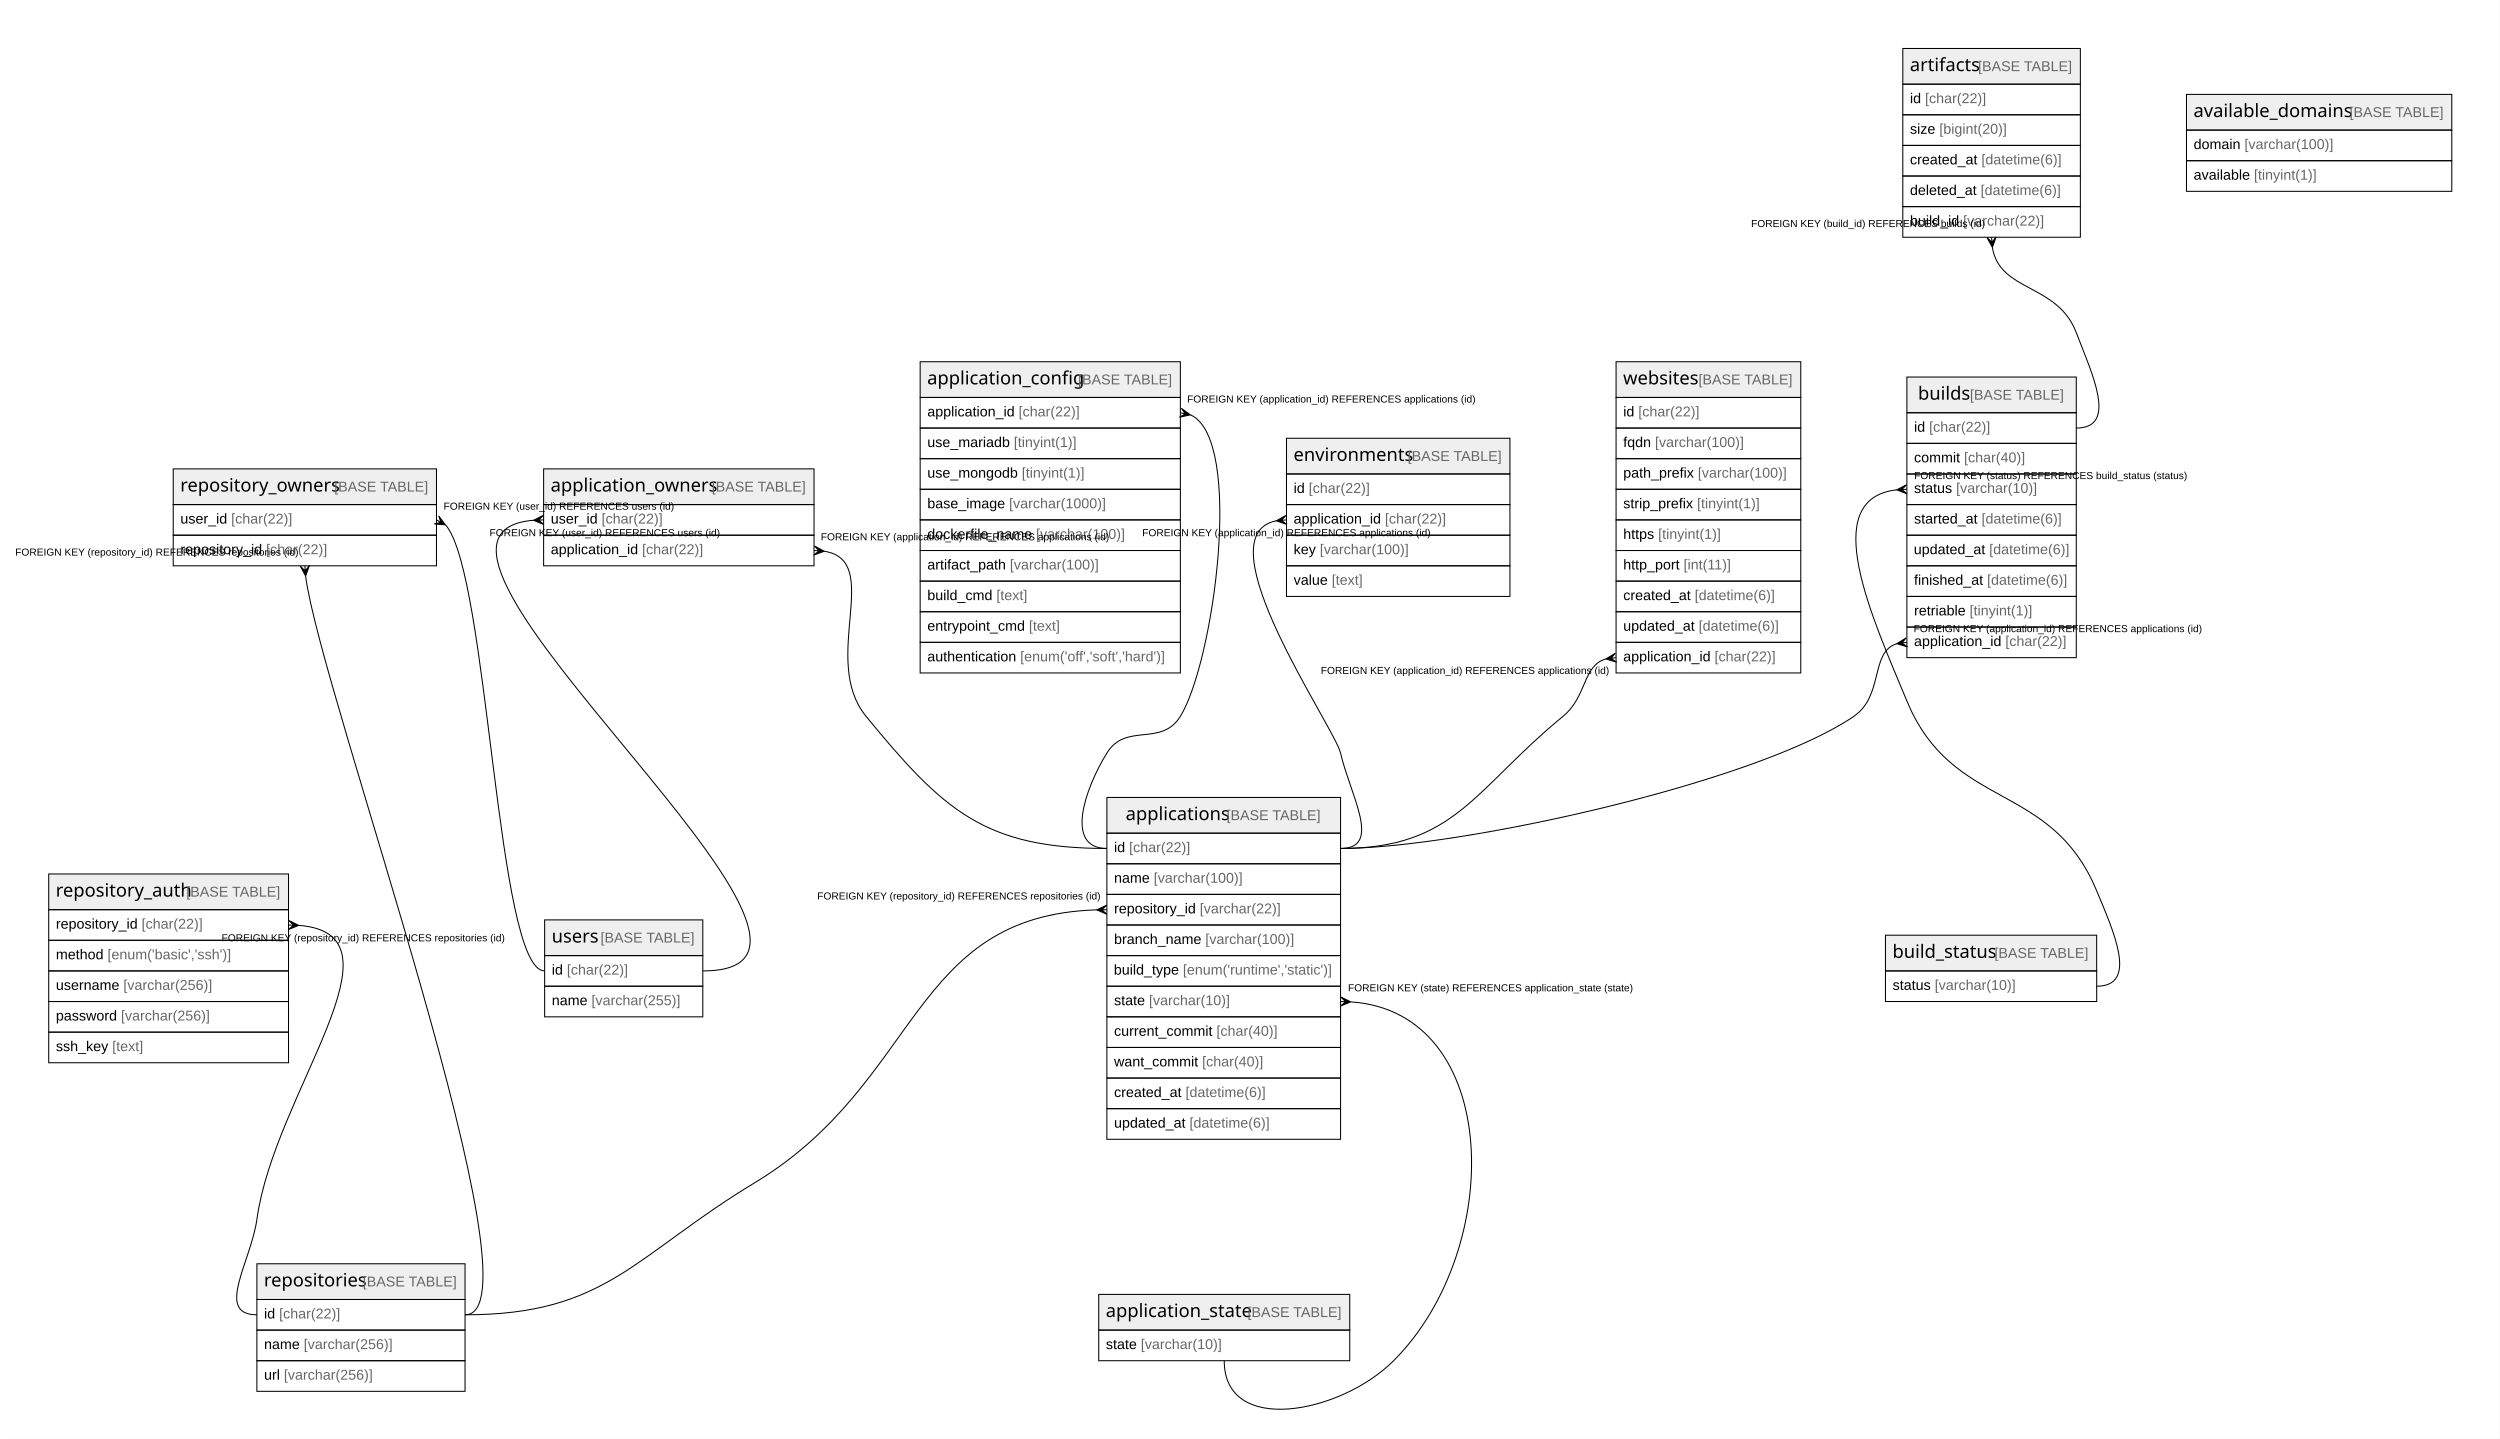
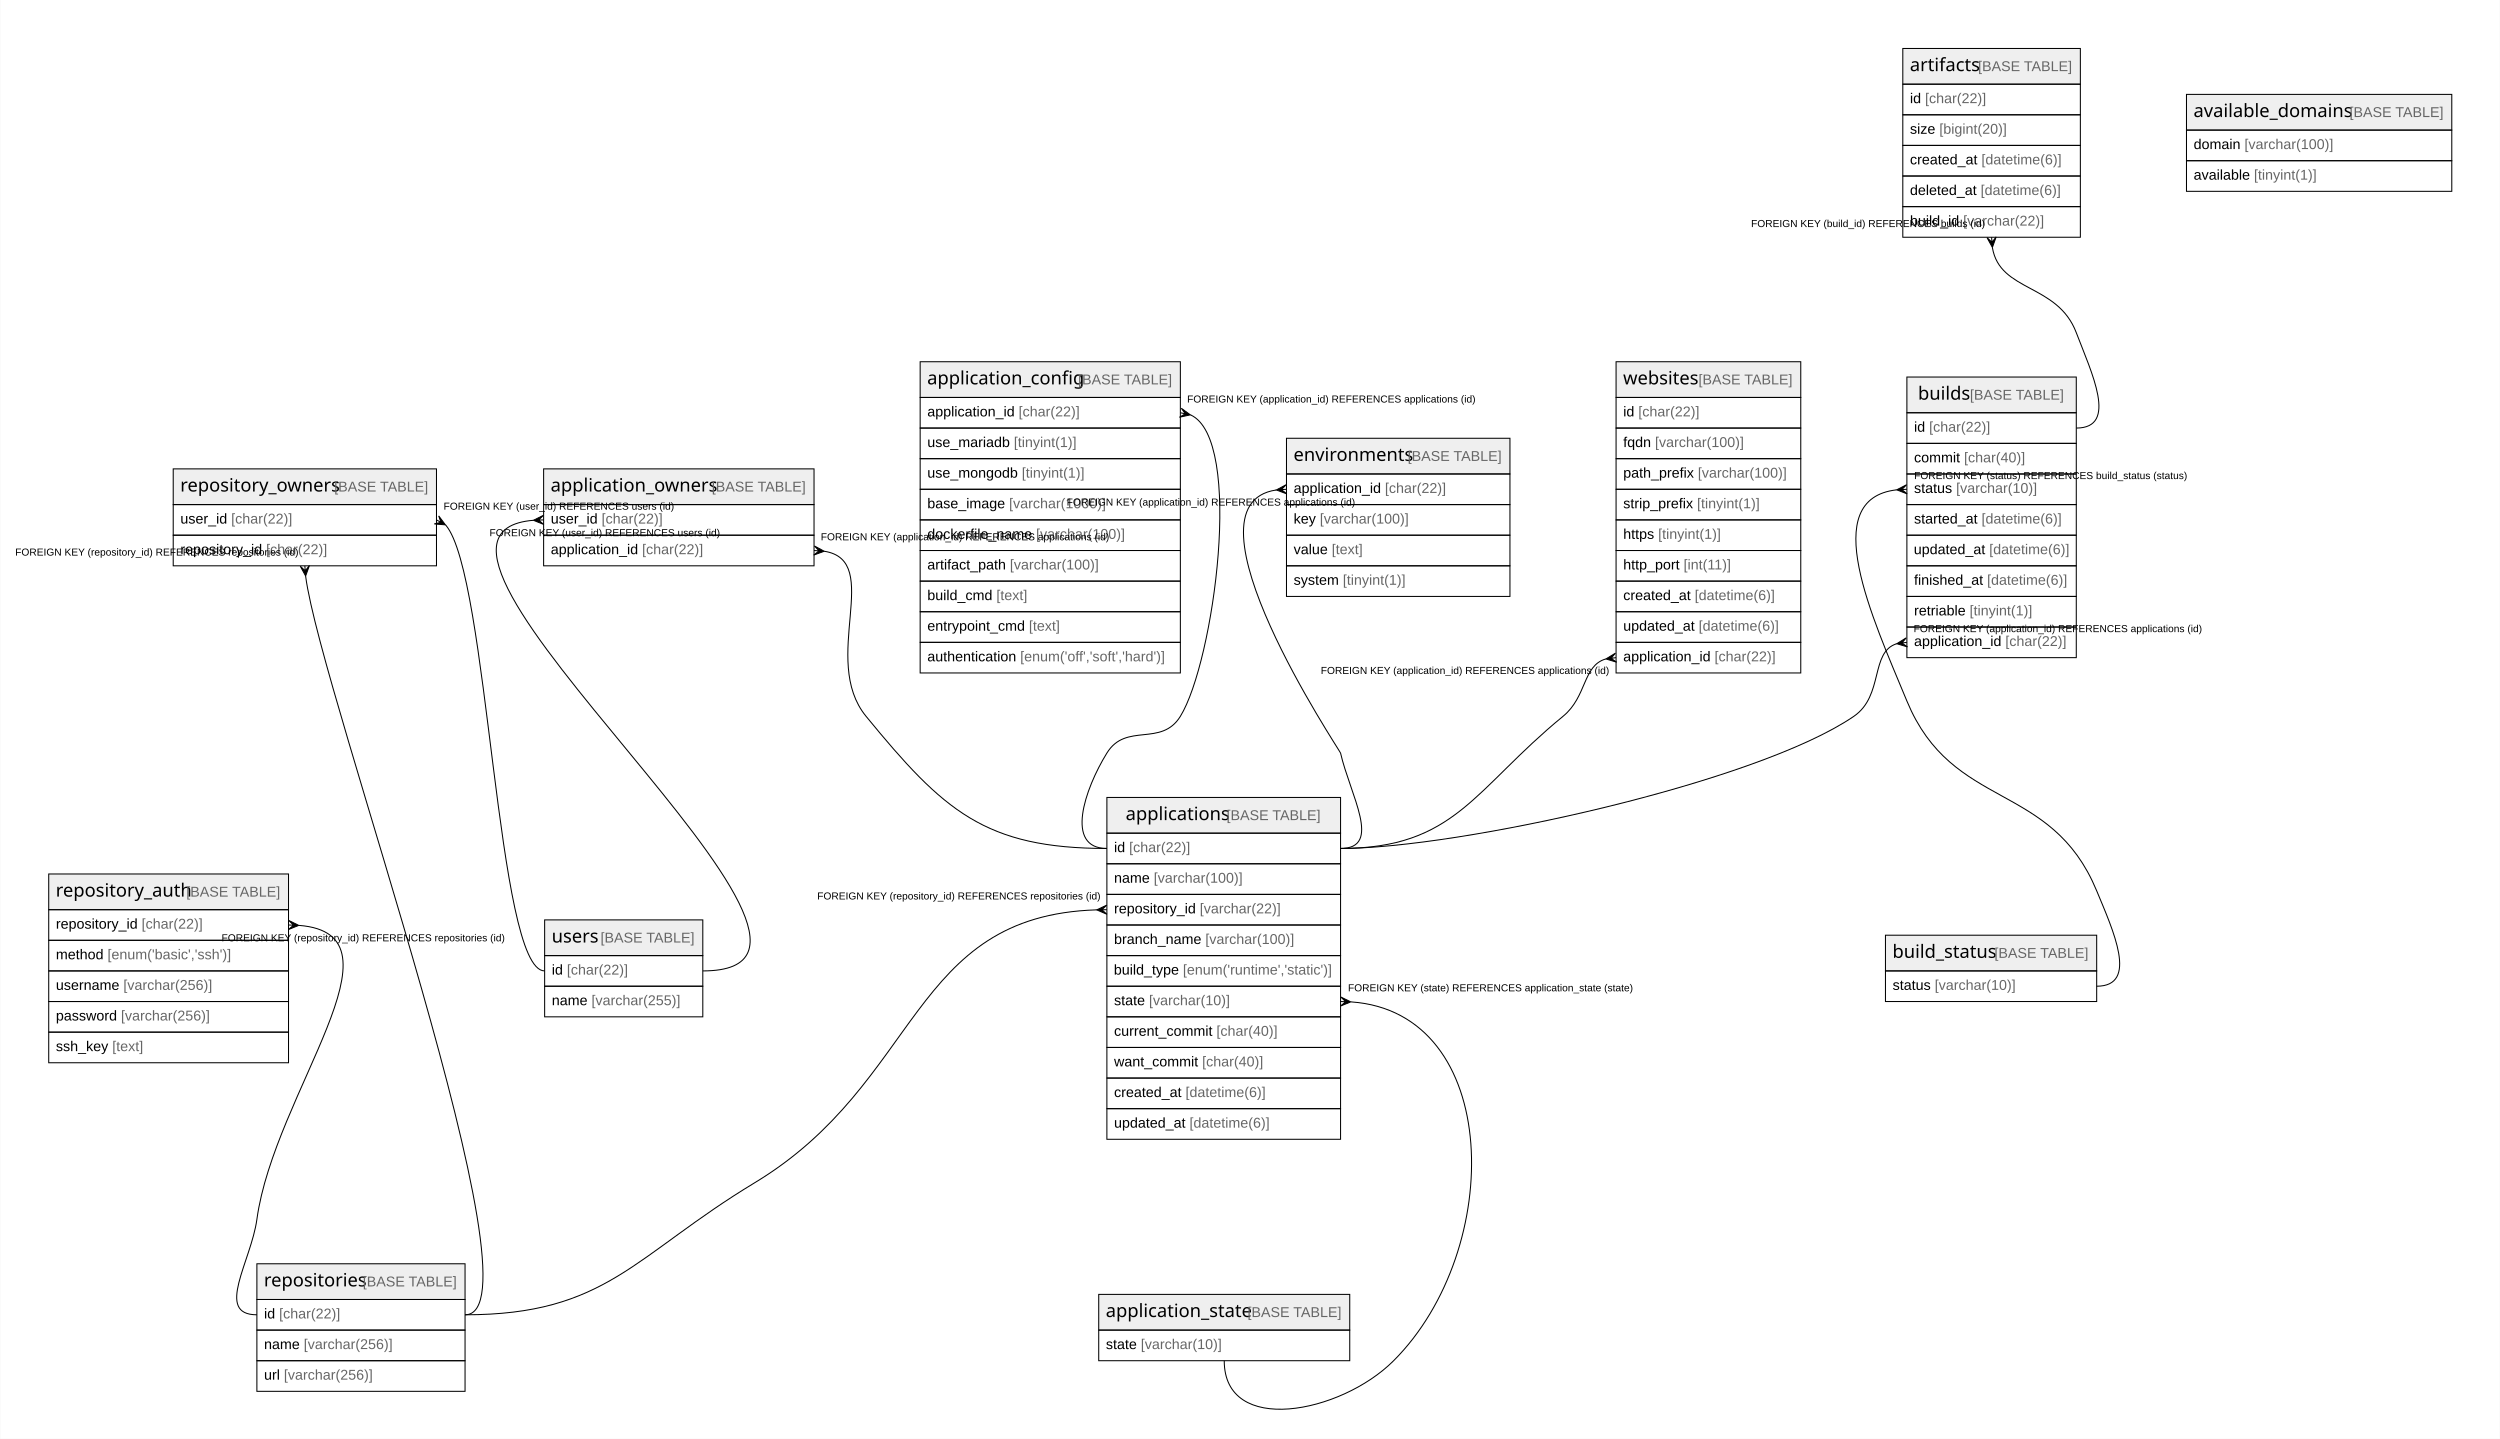
<svg xmlns="http://www.w3.org/2000/svg" width="2450pt" height="1410pt" viewBox="0.00 0.00 2449.50 1410.00">
  <g id="graph0" class="graph" transform="scale(1 1) rotate(0) translate(4 1406)">
    <polygon fill="#ffffff" stroke="transparent" points="-4,4 -4,-1406 2445.5,-1406 2445.5,4 -4,4" />
    <g id="node1" class="node">
      <polygon fill="#efefef" stroke="transparent" points="1080.5,-589.5 1080.5,-624.5 1309.5,-624.5 1309.5,-589.5 1080.5,-589.5" />
      <polygon fill="none" stroke="#000000" points="1080.5,-589.5 1080.5,-624.5 1309.5,-624.5 1309.5,-589.5 1080.5,-589.5" />
      <text text-anchor="start" x="1098.862" y="-602.3" font-family="Arial Bold" font-size="18.00" fill="#000000">applications</text>
      <text text-anchor="start" x="1193.884" y="-602.3" font-family="Arial" font-size="14.00" fill="#000000"> </text>
      <text text-anchor="start" x="1197.775" y="-602.3" font-family="Arial" font-size="14.00" fill="#666666">[BASE TABLE]</text>
      <polygon fill="none" stroke="#000000" points="1080.5,-559.5 1080.5,-589.5 1309.5,-589.5 1309.5,-559.5 1080.5,-559.5" />
      <text text-anchor="start" x="1087.5" y="-570.9" font-family="Arial" font-size="14.00" fill="#000000">id </text>
      <text text-anchor="start" x="1102.28" y="-570.9" font-family="Arial" font-size="14.00" fill="#666666">[char(22)]</text>
      <polygon fill="none" stroke="#000000" points="1080.5,-529.5 1080.5,-559.5 1309.5,-559.5 1309.5,-529.5 1080.5,-529.5" />
      <text text-anchor="start" x="1087.5" y="-540.9" font-family="Arial" font-size="14.00" fill="#000000">name </text>
      <text text-anchor="start" x="1126.399" y="-540.9" font-family="Arial" font-size="14.00" fill="#666666">[varchar(100)]</text>
      <polygon fill="none" stroke="#000000" points="1080.5,-499.5 1080.5,-529.5 1309.5,-529.5 1309.5,-499.5 1080.5,-499.5" />
      <text text-anchor="start" x="1087.5" y="-510.9" font-family="Arial" font-size="14.00" fill="#000000">repository_id </text>
      <text text-anchor="start" x="1171.511" y="-510.9" font-family="Arial" font-size="14.00" fill="#666666">[varchar(22)]</text>
      <polygon fill="none" stroke="#000000" points="1080.5,-469.5 1080.5,-499.5 1309.5,-499.5 1309.5,-469.5 1080.5,-469.5" />
      <text text-anchor="start" x="1087.5" y="-480.9" font-family="Arial" font-size="14.00" fill="#000000">branch_name </text>
      <text text-anchor="start" x="1176.973" y="-480.9" font-family="Arial" font-size="14.00" fill="#666666">[varchar(100)]</text>
      <polygon fill="none" stroke="#000000" points="1080.5,-439.5 1080.5,-469.5 1309.5,-469.5 1309.5,-439.5 1080.5,-439.5" />
      <text text-anchor="start" x="1087.301" y="-450.9" font-family="Arial" font-size="14.00" fill="#000000">build_type </text>
      <text text-anchor="start" x="1154.991" y="-450.9" font-family="Arial" font-size="14.00" fill="#666666">[enum('runtime','static')]</text>
      <polygon fill="none" stroke="#000000" points="1080.5,-409.5 1080.5,-439.5 1309.5,-439.5 1309.5,-409.5 1080.5,-409.5" />
      <text text-anchor="start" x="1087.5" y="-420.9" font-family="Arial" font-size="14.00" fill="#000000">state </text>
      <text text-anchor="start" x="1121.737" y="-420.9" font-family="Arial" font-size="14.00" fill="#666666">[varchar(10)]</text>
      <polygon fill="none" stroke="#000000" points="1080.5,-379.5 1080.5,-409.5 1309.5,-409.5 1309.5,-379.5 1080.5,-379.5" />
      <text text-anchor="start" x="1087.5" y="-390.9" font-family="Arial" font-size="14.00" fill="#000000">current_commit </text>
      <text text-anchor="start" x="1187.834" y="-390.9" font-family="Arial" font-size="14.00" fill="#666666">[char(40)]</text>
      <polygon fill="none" stroke="#000000" points="1080.5,-349.5 1080.5,-379.5 1309.5,-379.5 1309.5,-349.5 1080.5,-349.5" />
      <text text-anchor="start" x="1087.5" y="-360.9" font-family="Arial" font-size="14.00" fill="#000000">want_commit </text>
      <text text-anchor="start" x="1173.837" y="-360.9" font-family="Arial" font-size="14.00" fill="#666666">[char(40)]</text>
      <polygon fill="none" stroke="#000000" points="1080.5,-319.5 1080.5,-349.5 1309.5,-349.5 1309.5,-319.5 1080.5,-319.5" />
      <text text-anchor="start" x="1087.5" y="-330.9" font-family="Arial" font-size="14.00" fill="#000000">created_at </text>
      <text text-anchor="start" x="1157.528" y="-330.9" font-family="Arial" font-size="14.00" fill="#666666">[datetime(6)]</text>
      <polygon fill="none" stroke="#000000" points="1080.5,-289.5 1080.5,-319.5 1309.5,-319.5 1309.5,-289.5 1080.5,-289.5" />
      <text text-anchor="start" x="1087.5" y="-300.9" font-family="Arial" font-size="14.00" fill="#000000">updated_at </text>
      <text text-anchor="start" x="1161.433" y="-300.9" font-family="Arial" font-size="14.00" fill="#666666">[datetime(6)]</text>
    </g>
    <g id="node4" class="node">
      <polygon fill="#efefef" stroke="transparent" points="1072.5,-102.5 1072.5,-137.5 1318.5,-137.5 1318.5,-102.5 1072.5,-102.5" />
      <polygon fill="none" stroke="#000000" points="1072.5,-102.5 1072.5,-137.5 1318.5,-137.5 1318.5,-102.5 1072.5,-102.5" />
      <text text-anchor="start" x="1079.351" y="-115.3" font-family="Arial Bold" font-size="18.00" fill="#000000">application_state</text>
      <text text-anchor="start" x="1214.396" y="-115.3" font-family="Arial" font-size="14.00" fill="#000000"> </text>
      <text text-anchor="start" x="1218.286" y="-115.3" font-family="Arial" font-size="14.00" fill="#666666">[BASE TABLE]</text>
      <polygon fill="none" stroke="#000000" points="1072.5,-72.5 1072.5,-102.5 1318.5,-102.5 1318.5,-72.5 1072.5,-72.5" />
      <text text-anchor="start" x="1079.5" y="-83.9" font-family="Arial" font-size="14.00" fill="#000000">state </text>
      <text text-anchor="start" x="1113.737" y="-83.9" font-family="Arial" font-size="14.00" fill="#666666">[varchar(10)]</text>
    </g>
    <g id="edge2" class="edge">
      <path fill="none" stroke="#000000" d="M1319.926,-424.141C1467.838,-413.776 1470.812,-181.812 1361.5,-72.5 1309.331,-20.331 1195.5,1.278 1195.5,-72.5" />
      <polygon fill="#000000" stroke="#000000" points="1319.494,-424.156 1309.345,-420.003 1314.497,-424.328 1309.5,-424.5 1309.5,-424.5 1309.5,-424.5 1314.497,-424.328 1309.655,-428.997 1319.494,-424.156 1319.494,-424.156" />
      <text text-anchor="start" x="1316.761" y="-434.5" font-family="Arial" font-size="10.00" fill="#000000">FOREIGN KEY (state) REFERENCES application_state (state)</text>
    </g>
    <g id="node10" class="node">
      <polygon fill="#efefef" stroke="transparent" points="247.5,-132.5 247.5,-167.5 451.5,-167.5 451.5,-132.5 247.5,-132.5" />
      <polygon fill="none" stroke="#000000" points="247.5,-132.5 247.5,-167.5 451.5,-167.5 451.5,-132.5 247.5,-132.5" />
      <text text-anchor="start" x="254.37" y="-145.3" font-family="Arial Bold" font-size="18.00" fill="#000000">repositories</text>
      <text text-anchor="start" x="347.376" y="-145.3" font-family="Arial" font-size="14.00" fill="#000000"> </text>
      <text text-anchor="start" x="351.267" y="-145.3" font-family="Arial" font-size="14.00" fill="#666666">[BASE TABLE]</text>
      <polygon fill="none" stroke="#000000" points="247.5,-102.5 247.5,-132.5 451.5,-132.5 451.5,-102.5 247.5,-102.5" />
      <text text-anchor="start" x="254.5" y="-113.9" font-family="Arial" font-size="14.00" fill="#000000">id </text>
      <text text-anchor="start" x="269.28" y="-113.9" font-family="Arial" font-size="14.00" fill="#666666">[char(22)]</text>
      <polygon fill="none" stroke="#000000" points="247.5,-72.5 247.5,-102.5 451.5,-102.5 451.5,-72.5 247.5,-72.5" />
      <text text-anchor="start" x="254.5" y="-83.9" font-family="Arial" font-size="14.00" fill="#000000">name </text>
      <text text-anchor="start" x="293.399" y="-83.9" font-family="Arial" font-size="14.00" fill="#666666">[varchar(256)]</text>
      <polygon fill="none" stroke="#000000" points="247.5,-42.5 247.5,-72.5 451.5,-72.5 451.5,-42.5 247.5,-42.5" />
      <text text-anchor="start" x="254.5" y="-53.9" font-family="Arial" font-size="14.00" fill="#000000">url </text>
      <text text-anchor="start" x="273.94" y="-53.9" font-family="Arial" font-size="14.00" fill="#666666">[varchar(256)]</text>
    </g>
    <g id="edge1" class="edge">
      <path fill="none" stroke="#000000" d="M1070.46,-514.346C886.949,-508.645 898.63,-345.602 735.5,-247 616.777,-175.239 590.225,-117.5 451.5,-117.5" />
      <polygon fill="#000000" stroke="#000000" points="1070.501,-514.347 1080.431,-519 1075.501,-514.423 1080.5,-514.5 1080.5,-514.5 1080.5,-514.5 1075.501,-514.423 1080.569,-510 1070.501,-514.347 1070.501,-514.347" />
      <text text-anchor="start" x="796.611" y="-524.5" font-family="Arial" font-size="10.00" fill="#000000">FOREIGN KEY (repository_id) REFERENCES repositories (id)</text>
    </g>
    <g id="node2" class="node">
      <polygon fill="#efefef" stroke="transparent" points="897.5,-1016.5 897.5,-1051.5 1152.5,-1051.5 1152.5,-1016.5 897.5,-1016.5" />
      <polygon fill="none" stroke="#000000" points="897.5,-1016.5 897.5,-1051.5 1152.5,-1051.5 1152.5,-1016.5 897.5,-1016.5" />
      <text text-anchor="start" x="904.351" y="-1029.3" font-family="Arial Bold" font-size="18.00" fill="#000000">application_config</text>
      <text text-anchor="start" x="1048.395" y="-1029.3" font-family="Arial" font-size="14.00" fill="#000000"> </text>
      <text text-anchor="start" x="1052.285" y="-1029.3" font-family="Arial" font-size="14.00" fill="#666666">[BASE TABLE]</text>
      <polygon fill="none" stroke="#000000" points="897.5,-986.5 897.5,-1016.5 1152.5,-1016.5 1152.5,-986.5 897.5,-986.5" />
      <text text-anchor="start" x="904.5" y="-997.9" font-family="Arial" font-size="14.00" fill="#000000">application_id </text>
      <text text-anchor="start" x="993.968" y="-997.9" font-family="Arial" font-size="14.00" fill="#666666">[char(22)]</text>
      <polygon fill="none" stroke="#000000" points="897.5,-956.5 897.5,-986.5 1152.5,-986.5 1152.5,-956.5 897.5,-956.5" />
      <text text-anchor="start" x="904.5" y="-967.9" font-family="Arial" font-size="14.00" fill="#000000">use_mariadb </text>
      <text text-anchor="start" x="989.297" y="-967.9" font-family="Arial" font-size="14.00" fill="#666666">[tinyint(1)]</text>
      <polygon fill="none" stroke="#000000" points="897.5,-926.5 897.5,-956.5 1152.5,-956.5 1152.5,-926.5 897.5,-926.5" />
      <text text-anchor="start" x="904.5" y="-937.9" font-family="Arial" font-size="14.00" fill="#000000">use_mongodb </text>
      <text text-anchor="start" x="997.095" y="-937.9" font-family="Arial" font-size="14.00" fill="#666666">[tinyint(1)]</text>
      <polygon fill="none" stroke="#000000" points="897.5,-896.5 897.5,-926.5 1152.5,-926.5 1152.5,-896.5 897.5,-896.5" />
      <text text-anchor="start" x="904.5" y="-907.9" font-family="Arial" font-size="14.00" fill="#000000">base_image </text>
      <text text-anchor="start" x="984.636" y="-907.9" font-family="Arial" font-size="14.00" fill="#666666">[varchar(1000)]</text>
      <polygon fill="none" stroke="#000000" points="897.5,-866.5 897.5,-896.5 1152.5,-896.5 1152.5,-866.5 897.5,-866.5" />
      <text text-anchor="start" x="904.5" y="-877.9" font-family="Arial" font-size="14.00" fill="#000000">dockerfile_name </text>
      <text text-anchor="start" x="1011.076" y="-877.9" font-family="Arial" font-size="14.00" fill="#666666">[varchar(100)]</text>
      <polygon fill="none" stroke="#000000" points="897.5,-836.5 897.5,-866.5 1152.5,-866.5 1152.5,-836.5 897.5,-836.5" />
      <text text-anchor="start" x="904.5" y="-847.9" font-family="Arial" font-size="14.00" fill="#000000">artifact_path </text>
      <text text-anchor="start" x="985.416" y="-847.9" font-family="Arial" font-size="14.00" fill="#666666">[varchar(100)]</text>
      <polygon fill="none" stroke="#000000" points="897.5,-806.5 897.5,-836.5 1152.5,-836.5 1152.5,-806.5 897.5,-806.5" />
      <text text-anchor="start" x="904.5" y="-817.9" font-family="Arial" font-size="14.00" fill="#000000">build_cmd </text>
      <text text-anchor="start" x="972.177" y="-817.9" font-family="Arial" font-size="14.00" fill="#666666">[text]</text>
      <polygon fill="none" stroke="#000000" points="897.5,-776.5 897.5,-806.5 1152.5,-806.5 1152.5,-776.5 897.5,-776.5" />
      <text text-anchor="start" x="904.5" y="-787.9" font-family="Arial" font-size="14.00" fill="#000000">entrypoint_cmd </text>
      <text text-anchor="start" x="1004.078" y="-787.9" font-family="Arial" font-size="14.00" fill="#666666">[text]</text>
      <polygon fill="none" stroke="#000000" points="897.5,-746.5 897.5,-776.5 1152.5,-776.5 1152.5,-746.5 897.5,-746.5" />
      <text text-anchor="start" x="904.5" y="-757.9" font-family="Arial" font-size="14.00" fill="#000000">authentication </text>
      <text text-anchor="start" x="995.536" y="-757.9" font-family="Arial" font-size="14.00" fill="#666666">[enum('off','soft','hard')]</text>
    </g>
    <g id="edge3" class="edge">
      <path fill="none" stroke="#000000" d="M1162.487,-999.405C1215.171,-975.665 1185.356,-757.162 1152.5,-704 1133.691,-673.566 1099.309,-698.434 1080.5,-668 1058.653,-632.651 1038.944,-574.5 1080.5,-574.5" />
      <polygon fill="#000000" stroke="#000000" points="1162.287,-999.447 1151.576,-997.096 1157.393,-1000.473 1152.5,-1001.5 1152.5,-1001.5 1152.5,-1001.5 1157.393,-1000.473 1153.424,-1005.904 1162.287,-999.447 1162.287,-999.447" />
      <text text-anchor="start" x="1159.102" y="-1011.5" font-family="Arial" font-size="10.00" fill="#000000">FOREIGN KEY (application_id) REFERENCES applications (id)</text>
    </g>
    <g id="node3" class="node">
      <polygon fill="#efefef" stroke="transparent" points="528.5,-911.5 528.5,-946.5 793.5,-946.5 793.5,-911.5 528.5,-911.5" />
      <polygon fill="none" stroke="#000000" points="528.5,-911.5 528.5,-946.5 793.5,-946.5 793.5,-911.5 528.5,-911.5" />
      <text text-anchor="start" x="535.356" y="-924.3" font-family="Arial Bold" font-size="18.00" fill="#000000">application_owners</text>
      <text text-anchor="start" x="689.39" y="-924.3" font-family="Arial" font-size="14.00" fill="#000000"> </text>
      <text text-anchor="start" x="693.28" y="-924.3" font-family="Arial" font-size="14.00" fill="#666666">[BASE TABLE]</text>
      <polygon fill="none" stroke="#000000" points="528.5,-881.5 528.5,-911.5 793.5,-911.5 793.5,-881.5 528.5,-881.5" />
      <text text-anchor="start" x="535.5" y="-892.9" font-family="Arial" font-size="14.00" fill="#000000">user_id </text>
      <text text-anchor="start" x="585.288" y="-892.9" font-family="Arial" font-size="14.00" fill="#666666">[char(22)]</text>
      <polygon fill="none" stroke="#000000" points="528.5,-851.5 528.5,-881.5 793.5,-881.5 793.5,-851.5 528.5,-851.5" />
      <text text-anchor="start" x="535.5" y="-862.9" font-family="Arial" font-size="14.00" fill="#000000">application_id </text>
      <text text-anchor="start" x="624.968" y="-862.9" font-family="Arial" font-size="14.00" fill="#666666">[char(22)]</text>
    </g>
    <g id="edge4" class="edge">
      <path fill="none" stroke="#000000" d="M803.558,-865.774C862.386,-856.457 798.863,-759.688 844.5,-704 920.335,-611.462 960.857,-574.5 1080.5,-574.5" />
      <polygon fill="#000000" stroke="#000000" points="803.474,-865.78 793.176,-862.012 798.487,-866.14 793.5,-866.5 793.5,-866.5 793.5,-866.5 798.487,-866.14 793.824,-870.988 803.474,-865.78 803.474,-865.78" />
      <text text-anchor="start" x="800.102" y="-876.5" font-family="Arial" font-size="10.00" fill="#000000">FOREIGN KEY (application_id) REFERENCES applications (id)</text>
    </g>
    <g id="node13" class="node">
      <polygon fill="#efefef" stroke="transparent" points="529.5,-469.5 529.5,-504.5 684.5,-504.5 684.5,-469.5 529.5,-469.5" />
      <polygon fill="none" stroke="#000000" points="529.5,-469.5 529.5,-504.5 684.5,-504.5 684.5,-469.5 529.5,-469.5" />
      <text text-anchor="start" x="536.371" y="-482.3" font-family="Arial Bold" font-size="18.00" fill="#000000">users</text>
      <text text-anchor="start" x="580.375" y="-482.3" font-family="Arial" font-size="14.00" fill="#000000"> </text>
      <text text-anchor="start" x="584.266" y="-482.3" font-family="Arial" font-size="14.00" fill="#666666">[BASE TABLE]</text>
      <polygon fill="none" stroke="#000000" points="529.5,-439.5 529.5,-469.5 684.5,-469.5 684.5,-439.5 529.5,-439.5" />
      <text text-anchor="start" x="536.5" y="-450.9" font-family="Arial" font-size="14.00" fill="#000000">id </text>
      <text text-anchor="start" x="551.28" y="-450.9" font-family="Arial" font-size="14.00" fill="#666666">[char(22)]</text>
      <polygon fill="none" stroke="#000000" points="529.5,-409.5 529.5,-439.5 684.5,-439.5 684.5,-409.5 529.5,-409.5" />
      <text text-anchor="start" x="536.5" y="-420.9" font-family="Arial" font-size="14.00" fill="#000000">name </text>
      <text text-anchor="start" x="575.399" y="-420.9" font-family="Arial" font-size="14.00" fill="#666666">[varchar(255)]</text>
    </g>
    <g id="edge5" class="edge">
      <path fill="none" stroke="#000000" d="M518.496,-896.117C339.524,-881.522 889.261,-454.5 684.5,-454.5" />
      <polygon fill="#000000" stroke="#000000" points="518.507,-896.117 528.328,-900.997 523.504,-896.309 528.5,-896.5 528.5,-896.5 528.5,-896.5 523.504,-896.309 528.672,-892.003 518.507,-896.117 518.507,-896.117" />
      <text text-anchor="start" x="475.445" y="-880.5" font-family="Arial" font-size="10.00" fill="#000000">FOREIGN KEY (user_id) REFERENCES users (id)</text>
    </g>
    <g id="node5" class="node">
      <polygon fill="#efefef" stroke="transparent" points="1860.5,-1323.5 1860.5,-1358.5 2034.5,-1358.5 2034.5,-1323.5 1860.5,-1323.5" />
      <polygon fill="none" stroke="#000000" points="1860.5,-1323.5 1860.5,-1358.5 2034.5,-1358.5 2034.5,-1323.5 1860.5,-1323.5" />
      <text text-anchor="start" x="1867.37" y="-1336.3" font-family="Arial Bold" font-size="18.00" fill="#000000">artifacts</text>
      <text text-anchor="start" x="1930.376" y="-1336.3" font-family="Arial" font-size="14.00" fill="#000000"> </text>
      <text text-anchor="start" x="1934.266" y="-1336.3" font-family="Arial" font-size="14.00" fill="#666666">[BASE TABLE]</text>
      <polygon fill="none" stroke="#000000" points="1860.5,-1293.5 1860.5,-1323.5 2034.5,-1323.5 2034.5,-1293.5 1860.5,-1293.5" />
      <text text-anchor="start" x="1867.5" y="-1304.9" font-family="Arial" font-size="14.00" fill="#000000">id </text>
      <text text-anchor="start" x="1882.28" y="-1304.9" font-family="Arial" font-size="14.00" fill="#666666">[char(22)]</text>
      <polygon fill="none" stroke="#000000" points="1860.5,-1263.5 1860.5,-1293.5 2034.5,-1293.5 2034.5,-1263.5 1860.5,-1263.5" />
      <text text-anchor="start" x="1867.5" y="-1274.9" font-family="Arial" font-size="14.00" fill="#000000">size </text>
      <text text-anchor="start" x="1896.28" y="-1274.9" font-family="Arial" font-size="14.00" fill="#666666">[bigint(20)]</text>
      <polygon fill="none" stroke="#000000" points="1860.5,-1233.5 1860.5,-1263.5 2034.5,-1263.5 2034.5,-1233.5 1860.5,-1233.5" />
      <text text-anchor="start" x="1867.5" y="-1244.9" font-family="Arial" font-size="14.00" fill="#000000">created_at </text>
      <text text-anchor="start" x="1937.528" y="-1244.9" font-family="Arial" font-size="14.00" fill="#666666">[datetime(6)]</text>
      <polygon fill="none" stroke="#000000" points="1860.5,-1203.5 1860.5,-1233.5 2034.5,-1233.5 2034.5,-1203.5 1860.5,-1203.5" />
      <text text-anchor="start" x="1867.5" y="-1214.9" font-family="Arial" font-size="14.00" fill="#000000">deleted_at </text>
      <text text-anchor="start" x="1936.757" y="-1214.9" font-family="Arial" font-size="14.00" fill="#666666">[datetime(6)]</text>
      <polygon fill="none" stroke="#000000" points="1860.5,-1173.5 1860.5,-1203.5 2034.5,-1203.5 2034.5,-1173.5 1860.5,-1173.5" />
      <text text-anchor="start" x="1867.5" y="-1184.9" font-family="Arial" font-size="14.00" fill="#000000">build_id </text>
      <text text-anchor="start" x="1919.623" y="-1184.9" font-family="Arial" font-size="14.00" fill="#666666">[varchar(22)]</text>
    </g>
    <g id="node7" class="node">
      <polygon fill="#efefef" stroke="transparent" points="1864.5,-1001.5 1864.5,-1036.5 2030.5,-1036.5 2030.5,-1001.5 1864.5,-1001.5" />
      <polygon fill="none" stroke="#000000" points="1864.5,-1001.5 1864.5,-1036.5 2030.5,-1036.5 2030.5,-1001.5 1864.5,-1001.5" />
      <text text-anchor="start" x="1875.37" y="-1014.3" font-family="Arial Bold" font-size="18.00" fill="#000000">builds</text>
      <text text-anchor="start" x="1922.377" y="-1014.3" font-family="Arial" font-size="14.00" fill="#000000"> </text>
      <text text-anchor="start" x="1926.267" y="-1014.3" font-family="Arial" font-size="14.00" fill="#666666">[BASE TABLE]</text>
      <polygon fill="none" stroke="#000000" points="1864.5,-971.5 1864.5,-1001.5 2030.5,-1001.5 2030.5,-971.5 1864.5,-971.5" />
      <text text-anchor="start" x="1871.5" y="-982.9" font-family="Arial" font-size="14.00" fill="#000000">id </text>
      <text text-anchor="start" x="1886.28" y="-982.9" font-family="Arial" font-size="14.00" fill="#666666">[char(22)]</text>
      <polygon fill="none" stroke="#000000" points="1864.5,-941.5 1864.5,-971.5 2030.5,-971.5 2030.5,-941.5 1864.5,-941.5" />
      <text text-anchor="start" x="1871.5" y="-952.9" font-family="Arial" font-size="14.00" fill="#000000">commit </text>
      <text text-anchor="start" x="1920.492" y="-952.9" font-family="Arial" font-size="14.00" fill="#666666">[char(40)]</text>
      <polygon fill="none" stroke="#000000" points="1864.5,-911.5 1864.5,-941.5 2030.5,-941.5 2030.5,-911.5 1864.5,-911.5" />
      <text text-anchor="start" x="1871.5" y="-922.9" font-family="Arial" font-size="14.00" fill="#000000">status </text>
      <text text-anchor="start" x="1912.737" y="-922.9" font-family="Arial" font-size="14.00" fill="#666666">[varchar(10)]</text>
      <polygon fill="none" stroke="#000000" points="1864.5,-881.5 1864.5,-911.5 2030.5,-911.5 2030.5,-881.5 1864.5,-881.5" />
      <text text-anchor="start" x="1871.5" y="-892.9" font-family="Arial" font-size="14.00" fill="#000000">started_at </text>
      <text text-anchor="start" x="1937.636" y="-892.9" font-family="Arial" font-size="14.00" fill="#666666">[datetime(6)]</text>
      <polygon fill="none" stroke="#000000" points="1864.5,-851.5 1864.5,-881.5 2030.5,-881.5 2030.5,-851.5 1864.5,-851.5" />
      <text text-anchor="start" x="1871.252" y="-862.9" font-family="Arial" font-size="14.00" fill="#000000">updated_at </text>
      <text text-anchor="start" x="1945.184" y="-862.9" font-family="Arial" font-size="14.00" fill="#666666">[datetime(6)]</text>
      <polygon fill="none" stroke="#000000" points="1864.5,-821.5 1864.5,-851.5 2030.5,-851.5 2030.5,-821.5 1864.5,-821.5" />
      <text text-anchor="start" x="1871.5" y="-832.9" font-family="Arial" font-size="14.00" fill="#000000">finished_at </text>
      <text text-anchor="start" x="1943.081" y="-832.9" font-family="Arial" font-size="14.00" fill="#666666">[datetime(6)]</text>
      <polygon fill="none" stroke="#000000" points="1864.5,-791.5 1864.5,-821.5 2030.5,-821.5 2030.5,-791.5 1864.5,-791.5" />
      <text text-anchor="start" x="1871.5" y="-802.9" font-family="Arial" font-size="14.00" fill="#000000">retriable </text>
      <text text-anchor="start" x="1925.946" y="-802.9" font-family="Arial" font-size="14.00" fill="#666666">[tinyint(1)]</text>
      <polygon fill="none" stroke="#000000" points="1864.5,-761.5 1864.5,-791.5 2030.5,-791.5 2030.5,-761.5 1864.5,-761.5" />
      <text text-anchor="start" x="1871.5" y="-772.9" font-family="Arial" font-size="14.00" fill="#000000">application_id </text>
      <text text-anchor="start" x="1960.968" y="-772.9" font-family="Arial" font-size="14.00" fill="#666666">[char(22)]</text>
    </g>
    <g id="edge6" class="edge">
      <path fill="none" stroke="#000000" d="M1948.306,-1163.311C1955.711,-1119.504 2012.08,-1128.496 2030.5,-1080 2045.255,-1041.152 2072.056,-986.5 2030.5,-986.5" />
      <polygon fill="#000000" stroke="#000000" points="1948.288,-1163.531 1943.014,-1173.145 1947.894,-1168.516 1947.5,-1173.5 1947.5,-1173.5 1947.5,-1173.5 1947.894,-1168.516 1951.986,-1173.855 1948.288,-1163.531 1948.288,-1163.531" />
      <text text-anchor="start" x="1711.777" y="-1183.5" font-family="Arial" font-size="10.00" fill="#000000">FOREIGN KEY (build_id) REFERENCES builds (id)</text>
    </g>
    <g id="node6" class="node">
      <polygon fill="#efefef" stroke="transparent" points="2138.5,-1278.5 2138.5,-1313.5 2398.5,-1313.5 2398.5,-1278.5 2138.5,-1278.5" />
      <polygon fill="none" stroke="#000000" points="2138.5,-1278.5 2138.5,-1313.5 2398.5,-1313.5 2398.5,-1278.5 2138.5,-1278.5" />
      <text text-anchor="start" x="2145.358" y="-1291.3" font-family="Arial Bold" font-size="18.00" fill="#000000">available_domains</text>
      <text text-anchor="start" x="2294.389" y="-1291.3" font-family="Arial" font-size="14.00" fill="#000000"> </text>
      <text text-anchor="start" x="2298.279" y="-1291.3" font-family="Arial" font-size="14.00" fill="#666666">[BASE TABLE]</text>
      <polygon fill="none" stroke="#000000" points="2138.5,-1248.5 2138.5,-1278.5 2398.5,-1278.5 2398.5,-1248.5 2138.5,-1248.5" />
      <text text-anchor="start" x="2145.5" y="-1259.9" font-family="Arial" font-size="14.00" fill="#000000">domain </text>
      <text text-anchor="start" x="2195.288" y="-1259.9" font-family="Arial" font-size="14.00" fill="#666666">[varchar(100)]</text>
      <polygon fill="none" stroke="#000000" points="2138.5,-1218.5 2138.5,-1248.5 2398.5,-1248.5 2398.5,-1218.5 2138.5,-1218.5" />
      <text text-anchor="start" x="2145.5" y="-1229.9" font-family="Arial" font-size="14.00" fill="#000000">available </text>
      <text text-anchor="start" x="2204.623" y="-1229.9" font-family="Arial" font-size="14.00" fill="#666666">[tinyint(1)]</text>
    </g>
    <g id="edge7" class="edge">
      <path fill="none" stroke="#000000" d="M1854.495,-775.139C1828.32,-766.979 1842.025,-724.212 1812.5,-704 1717.256,-638.8 1424.923,-574.5 1309.5,-574.5" />
      <polygon fill="#000000" stroke="#000000" points="1854.591,-775.152 1863.893,-780.959 1859.546,-775.826 1864.5,-776.5 1864.5,-776.5 1864.5,-776.5 1859.546,-775.826 1865.107,-772.041 1854.591,-775.152 1854.591,-775.152" />
      <text text-anchor="start" x="1871.102" y="-786.5" font-family="Arial" font-size="10.00" fill="#000000">FOREIGN KEY (application_id) REFERENCES applications (id)</text>
    </g>
    <g id="node8" class="node">
      <polygon fill="#efefef" stroke="transparent" points="1843.5,-454.5 1843.5,-489.5 2050.5,-489.5 2050.5,-454.5 1843.5,-454.5" />
      <polygon fill="none" stroke="#000000" points="1843.5,-454.5 1843.5,-489.5 2050.5,-489.5 2050.5,-454.5 1843.5,-454.5" />
      <text text-anchor="start" x="1850.358" y="-467.3" font-family="Arial Bold" font-size="18.00" fill="#000000">build_status</text>
      <text text-anchor="start" x="1946.388" y="-467.3" font-family="Arial" font-size="14.00" fill="#000000"> </text>
      <text text-anchor="start" x="1950.279" y="-467.3" font-family="Arial" font-size="14.00" fill="#666666">[BASE TABLE]</text>
      <polygon fill="none" stroke="#000000" points="1843.5,-424.5 1843.5,-454.5 2050.5,-454.5 2050.5,-424.5 1843.5,-424.5" />
      <text text-anchor="start" x="1850.5" y="-435.9" font-family="Arial" font-size="14.00" fill="#000000">status </text>
      <text text-anchor="start" x="1891.737" y="-435.9" font-family="Arial" font-size="14.00" fill="#666666">[varchar(10)]</text>
    </g>
    <g id="edge8" class="edge">
      <path fill="none" stroke="#000000" d="M1854.365,-925.95C1776.692,-917.002 1830.587,-800.874 1864.5,-719 1909.239,-610.991 2005.761,-641.009 2050.5,-533 2066.403,-494.608 2092.056,-439.5 2050.5,-439.5" />
      <polygon fill="#000000" stroke="#000000" points="1854.515,-925.958 1864.256,-930.993 1859.507,-926.229 1864.5,-926.5 1864.5,-926.5 1864.5,-926.5 1859.507,-926.229 1864.744,-922.007 1854.515,-925.958 1854.515,-925.958" />
      <text text-anchor="start" x="1871.599" y="-936.5" font-family="Arial" font-size="10.00" fill="#000000">FOREIGN KEY (status) REFERENCES build_status (status)</text>
    </g>
    <g id="node9" class="node">
      <polygon fill="#efefef" stroke="transparent" points="1256.5,-941.5 1256.5,-976.5 1475.5,-976.5 1475.5,-941.5 1256.5,-941.5" />
      <polygon fill="none" stroke="#000000" points="1256.5,-941.5 1256.5,-976.5 1475.5,-976.5 1475.5,-941.5 1256.5,-941.5" />
      <text text-anchor="start" x="1263.364" y="-954.3" font-family="Arial Bold" font-size="18.00" fill="#000000">environments</text>
      <text text-anchor="start" x="1371.382" y="-954.3" font-family="Arial" font-size="14.00" fill="#000000"> </text>
      <text text-anchor="start" x="1375.273" y="-954.3" font-family="Arial" font-size="14.00" fill="#666666">[BASE TABLE]</text>
      <polygon fill="none" stroke="#000000" points="1256.5,-911.5 1256.5,-941.5 1475.5,-941.5 1475.5,-911.5 1256.5,-911.5" />
-       <text text-anchor="start" x="1263.5" y="-922.9" font-family="Arial" font-size="14.00" fill="#000000">id </text>
-       <text text-anchor="start" x="1278.28" y="-922.9" font-family="Arial" font-size="14.00" fill="#666666">[char(22)]</text>
+       <text text-anchor="start" x="1263.5" y="-922.9" font-family="Arial" font-size="14.00" fill="#000000">application_id </text>
+       <text text-anchor="start" x="1352.968" y="-922.9" font-family="Arial" font-size="14.00" fill="#666666">[char(22)]</text>
      <polygon fill="none" stroke="#000000" points="1256.5,-881.5 1256.5,-911.5 1475.5,-911.5 1475.5,-881.5 1256.5,-881.5" />
-       <text text-anchor="start" x="1263.5" y="-892.9" font-family="Arial" font-size="14.00" fill="#000000">application_id </text>
-       <text text-anchor="start" x="1352.968" y="-892.9" font-family="Arial" font-size="14.00" fill="#666666">[char(22)]</text>
+       <text text-anchor="start" x="1263.5" y="-892.9" font-family="Arial" font-size="14.00" fill="#000000">key </text>
+       <text text-anchor="start" x="1289.173" y="-892.9" font-family="Arial" font-size="14.00" fill="#666666">[varchar(100)]</text>
      <polygon fill="none" stroke="#000000" points="1256.5,-851.5 1256.5,-881.5 1475.5,-881.5 1475.5,-851.5 1256.5,-851.5" />
-       <text text-anchor="start" x="1263.5" y="-862.9" font-family="Arial" font-size="14.00" fill="#000000">key </text>
-       <text text-anchor="start" x="1289.173" y="-862.9" font-family="Arial" font-size="14.00" fill="#666666">[varchar(100)]</text>
+       <text text-anchor="start" x="1263.5" y="-862.9" font-family="Arial" font-size="14.00" fill="#000000">value </text>
+       <text text-anchor="start" x="1300.845" y="-862.9" font-family="Arial" font-size="14.00" fill="#666666">[text]</text>
      <polygon fill="none" stroke="#000000" points="1256.5,-821.5 1256.5,-851.5 1475.5,-851.5 1475.5,-821.5 1256.5,-821.5" />
-       <text text-anchor="start" x="1263.5" y="-832.9" font-family="Arial" font-size="14.00" fill="#000000">value </text>
-       <text text-anchor="start" x="1300.845" y="-832.9" font-family="Arial" font-size="14.00" fill="#666666">[text]</text>
+       <text text-anchor="start" x="1263.5" y="-832.9" font-family="Arial" font-size="14.00" fill="#000000">system </text>
+       <text text-anchor="start" x="1311.724" y="-832.9" font-family="Arial" font-size="14.00" fill="#666666">[tinyint(1)]</text>
    </g>
    <g id="edge9" class="edge">
-       <path fill="none" stroke="#000000" d="M1246.468,-895.596C1172.718,-880.957 1303.818,-693.089 1309.5,-668 1318.679,-627.471 1351.056,-574.5 1309.5,-574.5" />
-       <polygon fill="#000000" stroke="#000000" points="1246.54,-895.602 1256.096,-900.982 1251.52,-896.051 1256.5,-896.5 1256.5,-896.5 1256.5,-896.5 1251.52,-896.051 1256.904,-892.018 1246.54,-895.602 1246.54,-895.602" />
-       <text text-anchor="start" x="1115.102" y="-880.5" font-family="Arial" font-size="10.00" fill="#000000">FOREIGN KEY (application_id) REFERENCES applications (id)</text>
+       <path fill="none" stroke="#000000" d="M1246.455,-925.81C1147.467,-911.229 1308.965,-670.363 1309.5,-668 1318.679,-627.471 1351.056,-574.5 1309.5,-574.5" />
+       <polygon fill="#000000" stroke="#000000" points="1246.524,-925.815 1256.192,-930.989 1251.512,-926.157 1256.5,-926.5 1256.5,-926.5 1256.5,-926.5 1251.512,-926.157 1256.808,-922.011 1246.524,-925.815 1246.524,-925.815" />
+       <text text-anchor="start" x="1041.102" y="-910.5" font-family="Arial" font-size="10.00" fill="#000000">FOREIGN KEY (application_id) REFERENCES applications (id)</text>
    </g>
    <g id="node11" class="node">
      <polygon fill="#efefef" stroke="transparent" points="43.5,-514.5 43.5,-549.5 278.5,-549.5 278.5,-514.5 43.5,-514.5" />
      <polygon fill="none" stroke="#000000" points="43.5,-514.5 43.5,-549.5 278.5,-549.5 278.5,-514.5 43.5,-514.5" />
      <text text-anchor="start" x="50.357" y="-527.3" font-family="Arial Bold" font-size="18.00" fill="#000000">repository_auth</text>
      <text text-anchor="start" x="174.389" y="-527.3" font-family="Arial" font-size="14.00" fill="#000000"> </text>
      <text text-anchor="start" x="178.28" y="-527.3" font-family="Arial" font-size="14.00" fill="#666666">[BASE TABLE]</text>
      <polygon fill="none" stroke="#000000" points="43.5,-484.5 43.5,-514.5 278.5,-514.5 278.5,-484.5 43.5,-484.5" />
      <text text-anchor="start" x="50.5" y="-495.9" font-family="Arial" font-size="14.00" fill="#000000">repository_id </text>
      <text text-anchor="start" x="134.511" y="-495.9" font-family="Arial" font-size="14.00" fill="#666666">[char(22)]</text>
      <polygon fill="none" stroke="#000000" points="43.5,-454.5 43.5,-484.5 278.5,-484.5 278.5,-454.5 43.5,-454.5" />
      <text text-anchor="start" x="50.5" y="-465.9" font-family="Arial" font-size="14.00" fill="#000000">method </text>
      <text text-anchor="start" x="101.072" y="-465.9" font-family="Arial" font-size="14.00" fill="#666666">[enum('basic','ssh')]</text>
      <polygon fill="none" stroke="#000000" points="43.5,-424.5 43.5,-454.5 278.5,-454.5 278.5,-424.5 43.5,-424.5" />
      <text text-anchor="start" x="50.5" y="-435.9" font-family="Arial" font-size="14.00" fill="#000000">username </text>
      <text text-anchor="start" x="116.625" y="-435.9" font-family="Arial" font-size="14.00" fill="#666666">[varchar(256)]</text>
      <polygon fill="none" stroke="#000000" points="43.5,-394.5 43.5,-424.5 278.5,-424.5 278.5,-394.5 43.5,-394.5" />
      <text text-anchor="start" x="50.5" y="-405.9" font-family="Arial" font-size="14.00" fill="#000000">password </text>
      <text text-anchor="start" x="114.288" y="-405.9" font-family="Arial" font-size="14.00" fill="#666666">[varchar(256)]</text>
      <polygon fill="none" stroke="#000000" points="43.5,-364.5 43.5,-394.5 278.5,-394.5 278.5,-364.5 43.5,-364.5" />
      <text text-anchor="start" x="50.5" y="-375.9" font-family="Arial" font-size="14.00" fill="#000000">ssh_key </text>
      <text text-anchor="start" x="105.738" y="-375.9" font-family="Arial" font-size="14.00" fill="#666666">[text]</text>
    </g>
    <g id="edge10" class="edge">
      <path fill="none" stroke="#000000" d="M288.812,-499.118C399.492,-490.422 264.51,-335.148 247.5,-211 241.859,-169.829 205.944,-117.5 247.5,-117.5" />
      <polygon fill="#000000" stroke="#000000" points="288.493,-499.129 278.333,-495.003 283.497,-499.315 278.5,-499.5 278.5,-499.5 278.5,-499.5 283.497,-499.315 278.667,-503.997 288.493,-499.129 288.493,-499.129" />
      <text text-anchor="start" x="212.861" y="-483.5" font-family="Arial" font-size="10.00" fill="#000000">FOREIGN KEY (repository_id) REFERENCES repositories (id)</text>
    </g>
    <g id="node12" class="node">
      <polygon fill="#efefef" stroke="transparent" points="165.5,-911.5 165.5,-946.5 423.5,-946.5 423.5,-911.5 165.5,-911.5" />
      <polygon fill="none" stroke="#000000" points="165.5,-911.5 165.5,-946.5 423.5,-946.5 423.5,-911.5 165.5,-911.5" />
      <text text-anchor="start" x="172.365" y="-924.3" font-family="Arial Bold" font-size="18.00" fill="#000000">repository_owners</text>
      <text text-anchor="start" x="319.382" y="-924.3" font-family="Arial" font-size="14.00" fill="#000000"> </text>
      <text text-anchor="start" x="323.272" y="-924.3" font-family="Arial" font-size="14.00" fill="#666666">[BASE TABLE]</text>
      <polygon fill="none" stroke="#000000" points="165.5,-881.5 165.5,-911.5 423.5,-911.5 423.5,-881.5 165.5,-881.5" />
      <text text-anchor="start" x="172.5" y="-892.9" font-family="Arial" font-size="14.00" fill="#000000">user_id </text>
      <text text-anchor="start" x="222.288" y="-892.9" font-family="Arial" font-size="14.00" fill="#666666">[char(22)]</text>
      <polygon fill="none" stroke="#000000" points="165.5,-851.5 165.5,-881.5 423.5,-881.5 423.5,-851.5 165.5,-851.5" />
      <text text-anchor="start" x="172.5" y="-862.9" font-family="Arial" font-size="14.00" fill="#000000">repository_id </text>
      <text text-anchor="start" x="256.511" y="-862.9" font-family="Arial" font-size="14.00" fill="#666666">[char(22)]</text>
    </g>
    <g id="edge11" class="edge">
      <path fill="none" stroke="#000000" d="M295.274,-841.361C310.107,-725.613 532.131,-117.5 451.5,-117.5" />
      <polygon fill="#000000" stroke="#000000" points="295.262,-841.529 290.013,-851.157 294.881,-846.514 294.5,-851.5 294.5,-851.5 294.5,-851.5 294.881,-846.514 298.987,-851.843 295.262,-841.529 295.262,-841.529" />
      <text text-anchor="start" x="10.611" y="-861.5" font-family="Arial" font-size="10.00" fill="#000000">FOREIGN KEY (repository_id) REFERENCES repositories (id)</text>
    </g>
    <g id="edge12" class="edge">
      <path fill="none" stroke="#000000" d="M432.458,-891.536C474.805,-842.977 482.153,-454.5 529.5,-454.5" />
      <polygon fill="#000000" stroke="#000000" points="432.247,-891.653 421.319,-892.564 427.873,-894.077 423.5,-896.5 423.5,-896.5 423.5,-896.5 427.873,-894.077 425.681,-900.436 432.247,-891.653 432.247,-891.653" />
      <text text-anchor="start" x="430.445" y="-906.5" font-family="Arial" font-size="10.00" fill="#000000">FOREIGN KEY (user_id) REFERENCES users (id)</text>
    </g>
    <g id="node14" class="node">
      <polygon fill="#efefef" stroke="transparent" points="1579.5,-1016.5 1579.5,-1051.5 1760.5,-1051.5 1760.5,-1016.5 1579.5,-1016.5" />
      <polygon fill="none" stroke="#000000" points="1579.5,-1016.5 1579.5,-1051.5 1760.5,-1051.5 1760.5,-1016.5 1579.5,-1016.5" />
      <text text-anchor="start" x="1586.369" y="-1029.3" font-family="Arial Bold" font-size="18.00" fill="#000000">websites</text>
      <text text-anchor="start" x="1656.378" y="-1029.3" font-family="Arial" font-size="14.00" fill="#000000"> </text>
      <text text-anchor="start" x="1660.268" y="-1029.3" font-family="Arial" font-size="14.00" fill="#666666">[BASE TABLE]</text>
      <polygon fill="none" stroke="#000000" points="1579.5,-986.5 1579.5,-1016.5 1760.5,-1016.5 1760.5,-986.5 1579.5,-986.5" />
      <text text-anchor="start" x="1586.5" y="-997.9" font-family="Arial" font-size="14.00" fill="#000000">id </text>
      <text text-anchor="start" x="1601.28" y="-997.9" font-family="Arial" font-size="14.00" fill="#666666">[char(22)]</text>
      <polygon fill="none" stroke="#000000" points="1579.5,-956.5 1579.5,-986.5 1760.5,-986.5 1760.5,-956.5 1579.5,-956.5" />
      <text text-anchor="start" x="1586.5" y="-967.9" font-family="Arial" font-size="14.00" fill="#000000">fqdn </text>
      <text text-anchor="start" x="1617.629" y="-967.9" font-family="Arial" font-size="14.00" fill="#666666">[varchar(100)]</text>
      <polygon fill="none" stroke="#000000" points="1579.5,-926.5 1579.5,-956.5 1760.5,-956.5 1760.5,-926.5 1579.5,-926.5" />
      <text text-anchor="start" x="1586.5" y="-937.9" font-family="Arial" font-size="14.00" fill="#000000">path_prefix </text>
      <text text-anchor="start" x="1659.635" y="-937.9" font-family="Arial" font-size="14.00" fill="#666666">[varchar(100)]</text>
      <polygon fill="none" stroke="#000000" points="1579.5,-896.5 1579.5,-926.5 1760.5,-926.5 1760.5,-896.5 1579.5,-896.5" />
      <text text-anchor="start" x="1586.5" y="-907.9" font-family="Arial" font-size="14.00" fill="#000000">strip_prefix </text>
      <text text-anchor="start" x="1658.837" y="-907.9" font-family="Arial" font-size="14.00" fill="#666666">[tinyint(1)]</text>
      <polygon fill="none" stroke="#000000" points="1579.5,-866.5 1579.5,-896.5 1760.5,-896.5 1760.5,-866.5 1579.5,-866.5" />
      <text text-anchor="start" x="1586.5" y="-877.9" font-family="Arial" font-size="14.00" fill="#000000">https </text>
      <text text-anchor="start" x="1620.737" y="-877.9" font-family="Arial" font-size="14.00" fill="#666666">[tinyint(1)]</text>
      <polygon fill="none" stroke="#000000" points="1579.5,-836.5 1579.5,-866.5 1760.5,-866.5 1760.5,-836.5 1579.5,-836.5" />
      <text text-anchor="start" x="1586.5" y="-847.9" font-family="Arial" font-size="14.00" fill="#000000">http_port </text>
      <text text-anchor="start" x="1645.636" y="-847.9" font-family="Arial" font-size="14.00" fill="#666666">[int(11)]</text>
      <polygon fill="none" stroke="#000000" points="1579.5,-806.5 1579.5,-836.5 1760.5,-836.5 1760.5,-806.5 1579.5,-806.5" />
      <text text-anchor="start" x="1586.5" y="-817.9" font-family="Arial" font-size="14.00" fill="#000000">created_at </text>
      <text text-anchor="start" x="1656.528" y="-817.9" font-family="Arial" font-size="14.00" fill="#666666">[datetime(6)]</text>
      <polygon fill="none" stroke="#000000" points="1579.5,-776.5 1579.5,-806.5 1760.5,-806.5 1760.5,-776.5 1579.5,-776.5" />
      <text text-anchor="start" x="1586.5" y="-787.9" font-family="Arial" font-size="14.00" fill="#000000">updated_at </text>
      <text text-anchor="start" x="1660.433" y="-787.9" font-family="Arial" font-size="14.00" fill="#666666">[datetime(6)]</text>
      <polygon fill="none" stroke="#000000" points="1579.5,-746.5 1579.5,-776.5 1760.5,-776.5 1760.5,-746.5 1579.5,-746.5" />
      <text text-anchor="start" x="1586.5" y="-757.9" font-family="Arial" font-size="14.00" fill="#000000">application_id </text>
      <text text-anchor="start" x="1675.968" y="-757.9" font-family="Arial" font-size="14.00" fill="#666666">[char(22)]</text>
    </g>
    <g id="edge13" class="edge">
      <path fill="none" stroke="#000000" d="M1569.353,-760.198C1546.651,-753.594 1551.145,-723.349 1527.5,-704 1440.284,-632.631 1422.195,-574.5 1309.5,-574.5" />
      <polygon fill="#000000" stroke="#000000" points="1569.581,-760.228 1578.928,-765.963 1574.541,-760.864 1579.5,-761.5 1579.5,-761.5 1579.5,-761.5 1574.541,-760.864 1580.072,-757.037 1569.581,-760.228 1569.581,-760.228" />
      <text text-anchor="start" x="1290.102" y="-745.5" font-family="Arial" font-size="10.00" fill="#000000">FOREIGN KEY (application_id) REFERENCES applications (id)</text>
    </g>
  </g>
</svg>
